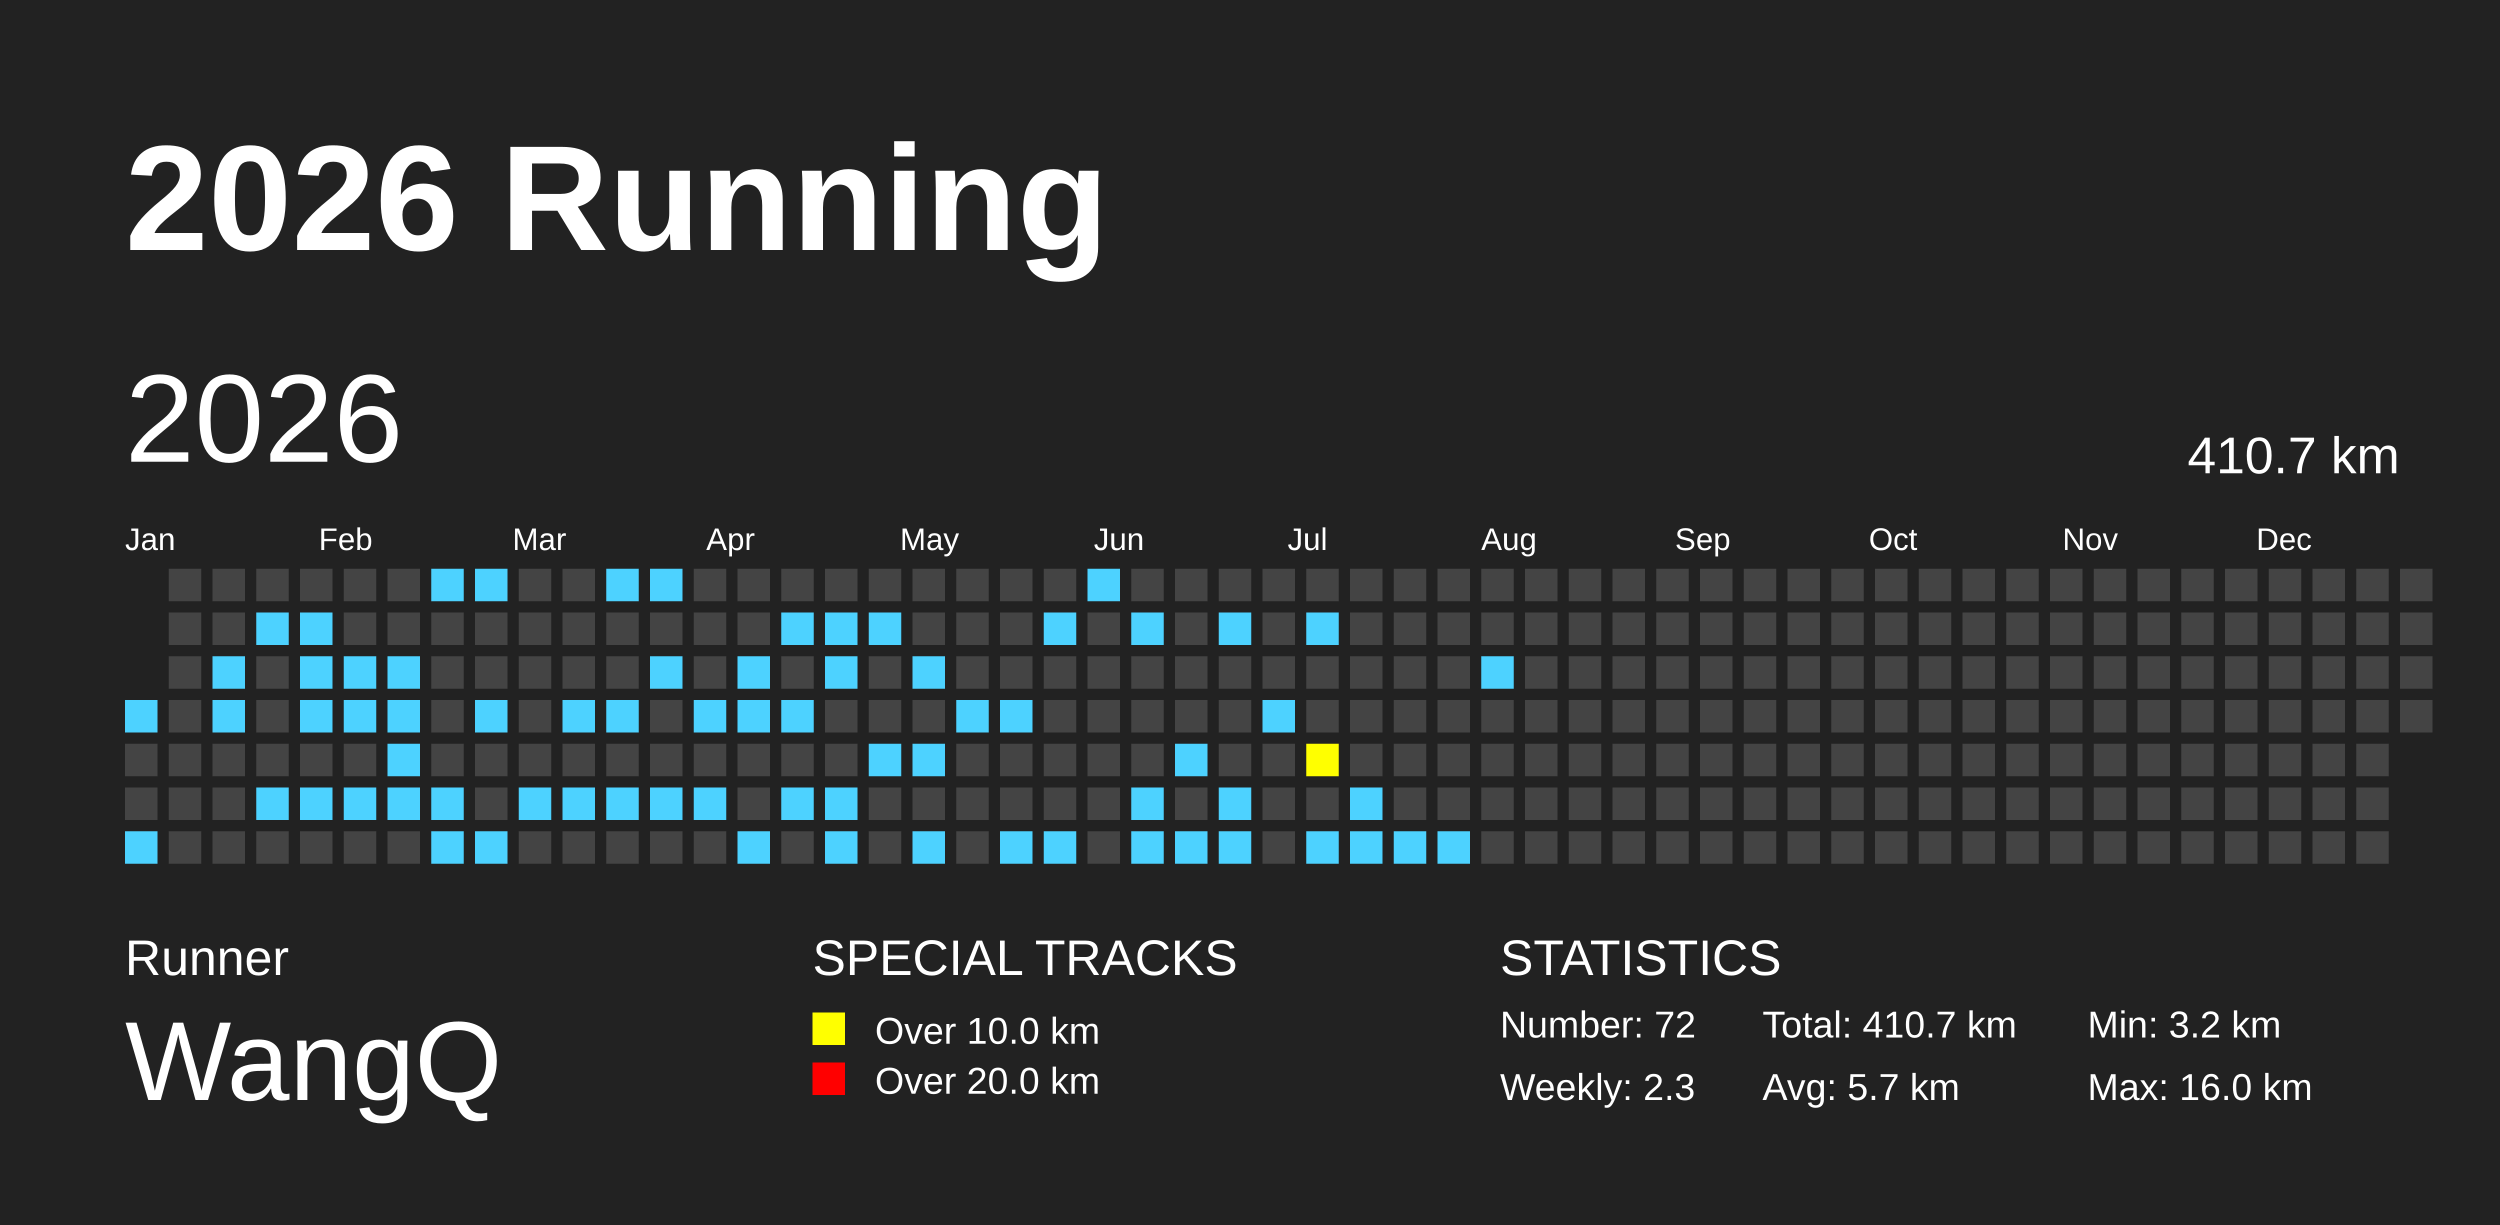
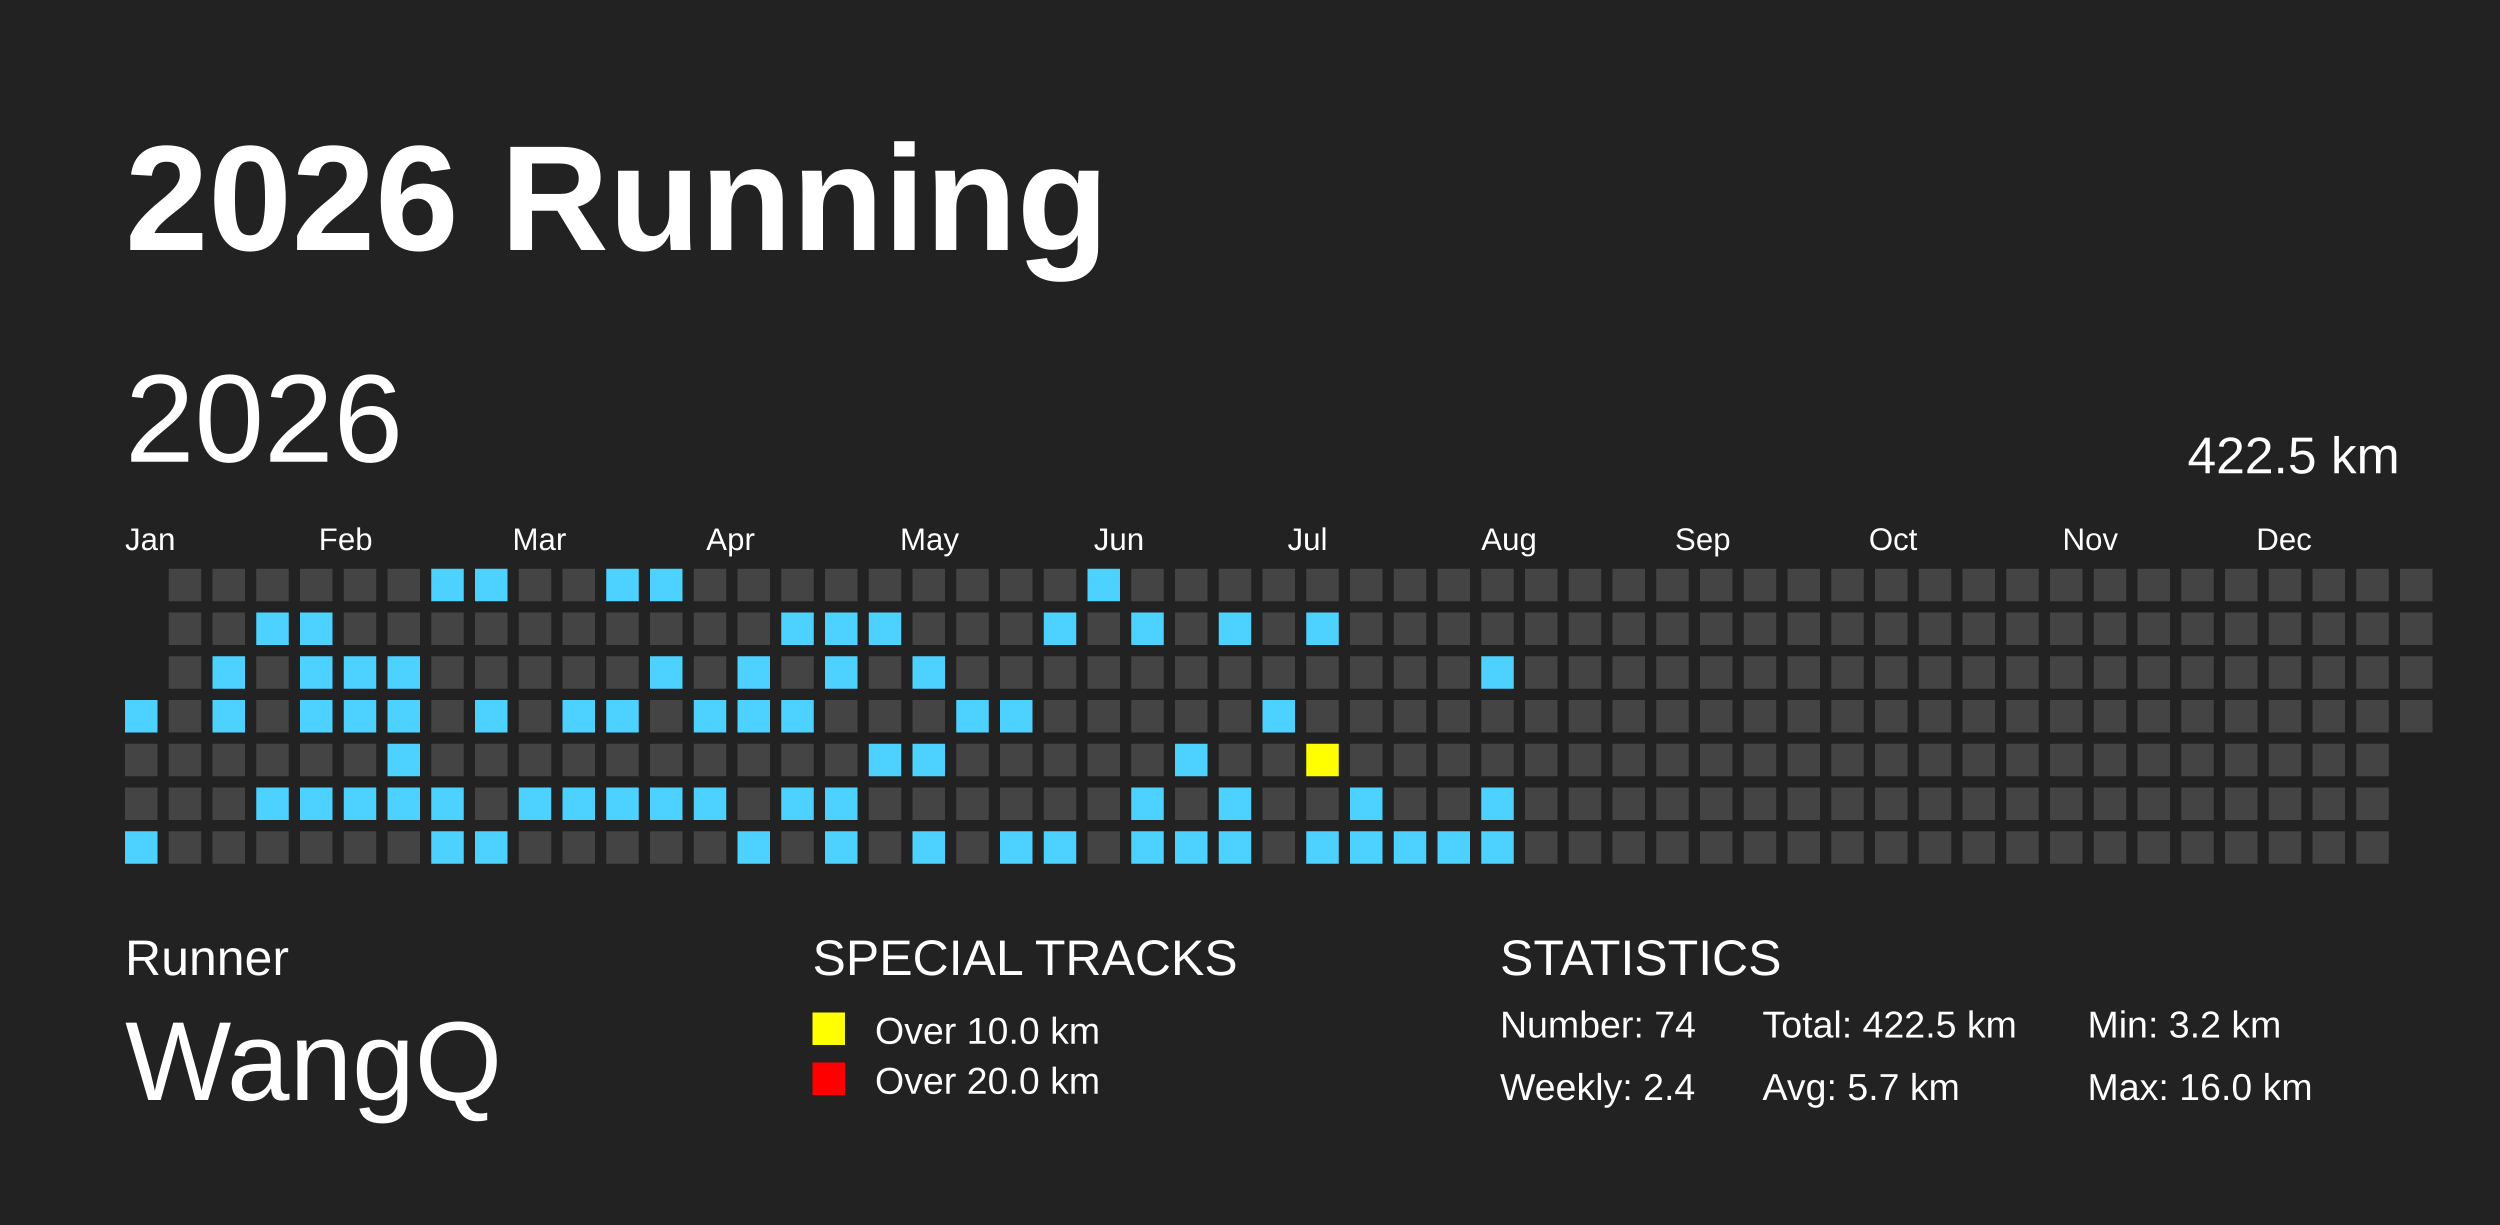
<svg xmlns="http://www.w3.org/2000/svg" baseProfile="full" height="98mm" version="1.1" viewBox="0,0,200,98" width="200mm">
  <defs />
  <rect fill="#222222" height="98" width="200" x="0" y="0" />
  <text fill="#FFFFFF" style="font-size:12px; font-family:Arial; font-weight:bold;" x="10" y="20">2026 Running</text>
  <text fill="#FFFFFF" style="font-size:4px; font-family:Arial" x="10" y="78">Runner</text>
  <text fill="#FFFFFF" style="font-size:9px; font-family:Arial" x="10" y="88">WangQ</text>
  <text fill="#FFFFFF" style="font-size:4px; font-family:Arial" x="65" y="78">SPECIAL TRACKS</text>
  <rect fill="yellow" height="2.6" width="2.6" x="65" y="81" />
  <text fill="#FFFFFF" style="font-size:3px; font-family:Arial" x="70" y="83.5">Over 10.0 km</text>
  <rect fill="red" height="2.6" width="2.6" x="65" y="85" />
  <text fill="#FFFFFF" style="font-size:3px; font-family:Arial" x="70" y="87.5">Over 20.0 km</text>
  <text fill="#FFFFFF" style="font-size:4px; font-family:Arial" x="120" y="78">STATISTICS</text>
-   <text fill="#FFFFFF" style="font-size:3px; font-family:Arial" x="120" y="83">Number: 72</text>
-   <text fill="#FFFFFF" style="font-size:3px; font-family:Arial" x="120" y="88">Weekly: 2.3</text>
-   <text fill="#FFFFFF" style="font-size:3px; font-family:Arial" x="141" y="83">Total: 410.7 km</text>
+   <text fill="#FFFFFF" style="font-size:3px; font-family:Arial" x="120" y="83">Number: 74</text>
+   <text fill="#FFFFFF" style="font-size:3px; font-family:Arial" x="120" y="88">Weekly: 2.4</text>
+   <text fill="#FFFFFF" style="font-size:3px; font-family:Arial" x="141" y="83">Total: 422.5 km</text>
  <text fill="#FFFFFF" style="font-size:3px; font-family:Arial" x="141" y="88">Avg: 5.7 km</text>
  <text fill="#FFFFFF" style="font-size:3px; font-family:Arial" x="167" y="83">Min: 3.2 km</text>
  <text fill="#FFFFFF" style="font-size:3px; font-family:Arial" x="167" y="88">Max: 16.0 km</text>
  <text dominant-baseline="hanging" fill="#FFFFFF" style="font-size:10.0px; font-family:Arial;" x="10" y="30">2026</text>
-   <text dominant-baseline="hanging" fill="#FFFFFF" style="font-size:4.125px; font-family:Arial;" x="175" y="35">410.7 km</text>
+   <text dominant-baseline="hanging" fill="#FFFFFF" style="font-size:4.125px; font-family:Arial;" x="175" y="35">422.5 km</text>
  <text fill="#FFFFFF" style="font-size:2.5px; font-family:Arial" x="10.0" y="44">Jan</text>
  <text fill="#FFFFFF" style="font-size:2.5px; font-family:Arial" x="25.5" y="44">Feb</text>
  <text fill="#FFFFFF" style="font-size:2.5px; font-family:Arial" x="41.0" y="44">Mar</text>
  <text fill="#FFFFFF" style="font-size:2.5px; font-family:Arial" x="56.5" y="44">Apr</text>
  <text fill="#FFFFFF" style="font-size:2.5px; font-family:Arial" x="72.0" y="44">May</text>
  <text fill="#FFFFFF" style="font-size:2.5px; font-family:Arial" x="87.5" y="44">Jun</text>
  <text fill="#FFFFFF" style="font-size:2.5px; font-family:Arial" x="103.0" y="44">Jul</text>
  <text fill="#FFFFFF" style="font-size:2.5px; font-family:Arial" x="118.5" y="44">Aug</text>
  <text fill="#FFFFFF" style="font-size:2.5px; font-family:Arial" x="134.0" y="44">Sep</text>
  <text fill="#FFFFFF" style="font-size:2.5px; font-family:Arial" x="149.5" y="44">Oct</text>
  <text fill="#FFFFFF" style="font-size:2.5px; font-family:Arial" x="165.0" y="44">Nov</text>
  <text fill="#FFFFFF" style="font-size:2.5px; font-family:Arial" x="180.5" y="44">Dec</text>
  <rect fill="#4DD2FF" height="2.6" width="2.6" x="10.0" y="56.0" />
  <rect fill="#444444" height="2.6" width="2.6" x="10.0" y="59.5" />
  <rect fill="#444444" height="2.6" width="2.6" x="10.0" y="63.0" />
  <rect fill="#4DD2FF" height="2.6" width="2.6" x="10.0" y="66.5" />
  <rect fill="#444444" height="2.6" width="2.6" x="13.5" y="45.5" />
  <rect fill="#444444" height="2.6" width="2.6" x="13.5" y="49.0" />
  <rect fill="#444444" height="2.6" width="2.6" x="13.5" y="52.5" />
  <rect fill="#444444" height="2.6" width="2.6" x="13.5" y="56.0" />
  <rect fill="#444444" height="2.6" width="2.6" x="13.5" y="59.5" />
  <rect fill="#444444" height="2.6" width="2.6" x="13.5" y="63.0" />
  <rect fill="#444444" height="2.6" width="2.6" x="13.5" y="66.5" />
  <rect fill="#444444" height="2.6" width="2.6" x="17.0" y="45.5" />
  <rect fill="#444444" height="2.6" width="2.6" x="17.0" y="49.0" />
  <rect fill="#4DD2FF" height="2.6" width="2.6" x="17.0" y="52.5" />
  <rect fill="#4DD2FF" height="2.6" width="2.6" x="17.0" y="56.0" />
  <rect fill="#444444" height="2.6" width="2.6" x="17.0" y="59.5" />
  <rect fill="#444444" height="2.6" width="2.6" x="17.0" y="63.0" />
  <rect fill="#444444" height="2.6" width="2.6" x="17.0" y="66.5" />
  <rect fill="#444444" height="2.6" width="2.6" x="20.5" y="45.5" />
  <rect fill="#4DD2FF" height="2.6" width="2.6" x="20.5" y="49.0" />
  <rect fill="#444444" height="2.6" width="2.6" x="20.5" y="52.5" />
  <rect fill="#444444" height="2.6" width="2.6" x="20.5" y="56.0" />
  <rect fill="#444444" height="2.6" width="2.6" x="20.5" y="59.5" />
  <rect fill="#4DD2FF" height="2.6" width="2.6" x="20.5" y="63.0" />
  <rect fill="#444444" height="2.6" width="2.6" x="20.5" y="66.5" />
  <rect fill="#444444" height="2.6" width="2.6" x="24.0" y="45.5" />
  <rect fill="#4DD2FF" height="2.6" width="2.6" x="24.0" y="49.0" />
  <rect fill="#4DD2FF" height="2.6" width="2.6" x="24.0" y="52.5" />
  <rect fill="#4DD2FF" height="2.6" width="2.6" x="24.0" y="56.0" />
  <rect fill="#444444" height="2.6" width="2.6" x="24.0" y="59.5" />
  <rect fill="#4DD2FF" height="2.6" width="2.6" x="24.0" y="63.0" />
  <rect fill="#444444" height="2.6" width="2.6" x="24.0" y="66.5" />
  <rect fill="#444444" height="2.6" width="2.6" x="27.5" y="45.5" />
  <rect fill="#444444" height="2.6" width="2.6" x="27.5" y="49.0" />
  <rect fill="#4DD2FF" height="2.6" width="2.6" x="27.5" y="52.5" />
  <rect fill="#4DD2FF" height="2.6" width="2.6" x="27.5" y="56.0" />
  <rect fill="#444444" height="2.6" width="2.6" x="27.5" y="59.5" />
  <rect fill="#4DD2FF" height="2.6" width="2.6" x="27.5" y="63.0" />
  <rect fill="#444444" height="2.6" width="2.6" x="27.5" y="66.5" />
  <rect fill="#444444" height="2.6" width="2.6" x="31.0" y="45.5" />
  <rect fill="#444444" height="2.6" width="2.6" x="31.0" y="49.0" />
  <rect fill="#4DD2FF" height="2.6" width="2.6" x="31.0" y="52.5" />
  <rect fill="#4DD2FF" height="2.6" width="2.6" x="31.0" y="56.0" />
  <rect fill="#4DD2FF" height="2.6" width="2.6" x="31.0" y="59.5" />
  <rect fill="#4DD2FF" height="2.6" width="2.6" x="31.0" y="63.0" />
  <rect fill="#444444" height="2.6" width="2.6" x="31.0" y="66.5" />
  <rect fill="#4DD2FF" height="2.6" width="2.6" x="34.5" y="45.5" />
  <rect fill="#444444" height="2.6" width="2.6" x="34.5" y="49.0" />
  <rect fill="#444444" height="2.6" width="2.6" x="34.5" y="52.5" />
  <rect fill="#444444" height="2.6" width="2.6" x="34.5" y="56.0" />
  <rect fill="#444444" height="2.6" width="2.6" x="34.5" y="59.5" />
  <rect fill="#4DD2FF" height="2.6" width="2.6" x="34.5" y="63.0" />
  <rect fill="#4DD2FF" height="2.6" width="2.6" x="34.5" y="66.5" />
  <rect fill="#4DD2FF" height="2.6" width="2.6" x="38.0" y="45.5" />
  <rect fill="#444444" height="2.6" width="2.6" x="38.0" y="49.0" />
  <rect fill="#444444" height="2.6" width="2.6" x="38.0" y="52.5" />
  <rect fill="#4DD2FF" height="2.6" width="2.6" x="38.0" y="56.0" />
  <rect fill="#444444" height="2.6" width="2.6" x="38.0" y="59.5" />
  <rect fill="#444444" height="2.6" width="2.6" x="38.0" y="63.0" />
  <rect fill="#4DD2FF" height="2.6" width="2.6" x="38.0" y="66.5" />
  <rect fill="#444444" height="2.6" width="2.6" x="41.5" y="45.5" />
  <rect fill="#444444" height="2.6" width="2.6" x="41.5" y="49.0" />
  <rect fill="#444444" height="2.6" width="2.6" x="41.5" y="52.5" />
  <rect fill="#444444" height="2.6" width="2.6" x="41.5" y="56.0" />
  <rect fill="#444444" height="2.6" width="2.6" x="41.5" y="59.5" />
  <rect fill="#4DD2FF" height="2.6" width="2.6" x="41.5" y="63.0" />
  <rect fill="#444444" height="2.6" width="2.6" x="41.5" y="66.5" />
  <rect fill="#444444" height="2.6" width="2.6" x="45.0" y="45.5" />
  <rect fill="#444444" height="2.6" width="2.6" x="45.0" y="49.0" />
  <rect fill="#444444" height="2.6" width="2.6" x="45.0" y="52.5" />
  <rect fill="#4DD2FF" height="2.6" width="2.6" x="45.0" y="56.0" />
  <rect fill="#444444" height="2.6" width="2.6" x="45.0" y="59.5" />
  <rect fill="#4DD2FF" height="2.6" width="2.6" x="45.0" y="63.0" />
  <rect fill="#444444" height="2.6" width="2.6" x="45.0" y="66.5" />
  <rect fill="#4DD2FF" height="2.6" width="2.6" x="48.5" y="45.5" />
  <rect fill="#444444" height="2.6" width="2.6" x="48.5" y="49.0" />
  <rect fill="#444444" height="2.6" width="2.6" x="48.5" y="52.5" />
  <rect fill="#4DD2FF" height="2.6" width="2.6" x="48.5" y="56.0" />
  <rect fill="#444444" height="2.6" width="2.6" x="48.5" y="59.5" />
  <rect fill="#4DD2FF" height="2.6" width="2.6" x="48.5" y="63.0" />
  <rect fill="#444444" height="2.6" width="2.6" x="48.5" y="66.5" />
  <rect fill="#4DD2FF" height="2.6" width="2.6" x="52.0" y="45.5" />
  <rect fill="#444444" height="2.6" width="2.6" x="52.0" y="49.0" />
  <rect fill="#4DD2FF" height="2.6" width="2.6" x="52.0" y="52.5" />
  <rect fill="#444444" height="2.6" width="2.6" x="52.0" y="56.0" />
  <rect fill="#444444" height="2.6" width="2.6" x="52.0" y="59.5" />
  <rect fill="#4DD2FF" height="2.6" width="2.6" x="52.0" y="63.0" />
  <rect fill="#444444" height="2.6" width="2.6" x="52.0" y="66.5" />
  <rect fill="#444444" height="2.6" width="2.6" x="55.5" y="45.5" />
  <rect fill="#444444" height="2.6" width="2.6" x="55.5" y="49.0" />
  <rect fill="#444444" height="2.6" width="2.6" x="55.5" y="52.5" />
  <rect fill="#4DD2FF" height="2.6" width="2.6" x="55.5" y="56.0" />
  <rect fill="#444444" height="2.6" width="2.6" x="55.5" y="59.5" />
  <rect fill="#4DD2FF" height="2.6" width="2.6" x="55.5" y="63.0" />
  <rect fill="#444444" height="2.6" width="2.6" x="55.5" y="66.5" />
  <rect fill="#444444" height="2.6" width="2.6" x="59.0" y="45.5" />
  <rect fill="#444444" height="2.6" width="2.6" x="59.0" y="49.0" />
  <rect fill="#4DD2FF" height="2.6" width="2.6" x="59.0" y="52.5" />
  <rect fill="#4DD2FF" height="2.6" width="2.6" x="59.0" y="56.0" />
  <rect fill="#444444" height="2.6" width="2.6" x="59.0" y="59.5" />
  <rect fill="#444444" height="2.6" width="2.6" x="59.0" y="63.0" />
  <rect fill="#4DD2FF" height="2.6" width="2.6" x="59.0" y="66.5" />
  <rect fill="#444444" height="2.6" width="2.6" x="62.5" y="45.5" />
  <rect fill="#4DD2FF" height="2.6" width="2.6" x="62.5" y="49.0" />
  <rect fill="#444444" height="2.6" width="2.6" x="62.5" y="52.5" />
  <rect fill="#4DD2FF" height="2.6" width="2.6" x="62.5" y="56.0" />
  <rect fill="#444444" height="2.6" width="2.6" x="62.5" y="59.5" />
  <rect fill="#4DD2FF" height="2.6" width="2.6" x="62.5" y="63.0" />
  <rect fill="#444444" height="2.6" width="2.6" x="62.5" y="66.5" />
  <rect fill="#444444" height="2.6" width="2.6" x="66.0" y="45.5" />
  <rect fill="#4DD2FF" height="2.6" width="2.6" x="66.0" y="49.0" />
  <rect fill="#4DD2FF" height="2.6" width="2.6" x="66.0" y="52.5" />
  <rect fill="#444444" height="2.6" width="2.6" x="66.0" y="56.0" />
  <rect fill="#444444" height="2.6" width="2.6" x="66.0" y="59.5" />
  <rect fill="#4DD2FF" height="2.6" width="2.6" x="66.0" y="63.0" />
  <rect fill="#4DD2FF" height="2.6" width="2.6" x="66.0" y="66.5" />
  <rect fill="#444444" height="2.6" width="2.6" x="69.5" y="45.5" />
  <rect fill="#4DD2FF" height="2.6" width="2.6" x="69.5" y="49.0" />
  <rect fill="#444444" height="2.6" width="2.6" x="69.5" y="52.5" />
  <rect fill="#444444" height="2.6" width="2.6" x="69.5" y="56.0" />
  <rect fill="#4DD2FF" height="2.6" width="2.6" x="69.5" y="59.5" />
  <rect fill="#444444" height="2.6" width="2.6" x="69.5" y="63.0" />
  <rect fill="#444444" height="2.6" width="2.6" x="69.5" y="66.5" />
  <rect fill="#444444" height="2.6" width="2.6" x="73.0" y="45.5" />
  <rect fill="#444444" height="2.6" width="2.6" x="73.0" y="49.0" />
  <rect fill="#4DD2FF" height="2.6" width="2.6" x="73.0" y="52.5" />
  <rect fill="#444444" height="2.6" width="2.6" x="73.0" y="56.0" />
  <rect fill="#4DD2FF" height="2.6" width="2.6" x="73.0" y="59.5" />
  <rect fill="#444444" height="2.6" width="2.6" x="73.0" y="63.0" />
  <rect fill="#4DD2FF" height="2.6" width="2.6" x="73.0" y="66.5" />
  <rect fill="#444444" height="2.6" width="2.6" x="76.5" y="45.5" />
  <rect fill="#444444" height="2.6" width="2.6" x="76.5" y="49.0" />
  <rect fill="#444444" height="2.6" width="2.6" x="76.5" y="52.5" />
  <rect fill="#4DD2FF" height="2.6" width="2.6" x="76.5" y="56.0" />
  <rect fill="#444444" height="2.6" width="2.6" x="76.5" y="59.5" />
  <rect fill="#444444" height="2.6" width="2.6" x="76.5" y="63.0" />
  <rect fill="#444444" height="2.6" width="2.6" x="76.5" y="66.5" />
  <rect fill="#444444" height="2.6" width="2.6" x="80.0" y="45.5" />
  <rect fill="#444444" height="2.6" width="2.6" x="80.0" y="49.0" />
  <rect fill="#444444" height="2.6" width="2.6" x="80.0" y="52.5" />
  <rect fill="#4DD2FF" height="2.6" width="2.6" x="80.0" y="56.0" />
  <rect fill="#444444" height="2.6" width="2.6" x="80.0" y="59.5" />
  <rect fill="#444444" height="2.6" width="2.6" x="80.0" y="63.0" />
  <rect fill="#4DD2FF" height="2.6" width="2.6" x="80.0" y="66.5" />
  <rect fill="#444444" height="2.6" width="2.6" x="83.5" y="45.5" />
  <rect fill="#4DD2FF" height="2.6" width="2.6" x="83.5" y="49.0" />
  <rect fill="#444444" height="2.6" width="2.6" x="83.5" y="52.5" />
  <rect fill="#444444" height="2.6" width="2.6" x="83.5" y="56.0" />
  <rect fill="#444444" height="2.6" width="2.6" x="83.5" y="59.5" />
  <rect fill="#444444" height="2.6" width="2.6" x="83.5" y="63.0" />
  <rect fill="#4DD2FF" height="2.6" width="2.6" x="83.5" y="66.5" />
  <rect fill="#4DD2FF" height="2.6" width="2.6" x="87.0" y="45.5" />
  <rect fill="#444444" height="2.6" width="2.6" x="87.0" y="49.0" />
  <rect fill="#444444" height="2.6" width="2.6" x="87.0" y="52.5" />
  <rect fill="#444444" height="2.6" width="2.6" x="87.0" y="56.0" />
  <rect fill="#444444" height="2.6" width="2.6" x="87.0" y="59.5" />
  <rect fill="#444444" height="2.6" width="2.6" x="87.0" y="63.0" />
  <rect fill="#444444" height="2.6" width="2.6" x="87.0" y="66.5" />
  <rect fill="#444444" height="2.6" width="2.6" x="90.5" y="45.5" />
  <rect fill="#4DD2FF" height="2.6" width="2.6" x="90.5" y="49.0" />
  <rect fill="#444444" height="2.6" width="2.6" x="90.5" y="52.5" />
  <rect fill="#444444" height="2.6" width="2.6" x="90.5" y="56.0" />
  <rect fill="#444444" height="2.6" width="2.6" x="90.5" y="59.5" />
  <rect fill="#4DD2FF" height="2.6" width="2.6" x="90.5" y="63.0" />
  <rect fill="#4DD2FF" height="2.6" width="2.6" x="90.5" y="66.5" />
  <rect fill="#444444" height="2.6" width="2.6" x="94.0" y="45.5" />
  <rect fill="#444444" height="2.6" width="2.6" x="94.0" y="49.0" />
  <rect fill="#444444" height="2.6" width="2.6" x="94.0" y="52.5" />
  <rect fill="#444444" height="2.6" width="2.6" x="94.0" y="56.0" />
  <rect fill="#4DD2FF" height="2.6" width="2.6" x="94.0" y="59.5" />
  <rect fill="#444444" height="2.6" width="2.6" x="94.0" y="63.0" />
  <rect fill="#4DD2FF" height="2.6" width="2.6" x="94.0" y="66.5" />
  <rect fill="#444444" height="2.6" width="2.6" x="97.5" y="45.5" />
  <rect fill="#4DD2FF" height="2.6" width="2.6" x="97.5" y="49.0" />
  <rect fill="#444444" height="2.6" width="2.6" x="97.5" y="52.5" />
  <rect fill="#444444" height="2.6" width="2.6" x="97.5" y="56.0" />
  <rect fill="#444444" height="2.6" width="2.6" x="97.5" y="59.5" />
  <rect fill="#4DD2FF" height="2.6" width="2.6" x="97.5" y="63.0" />
  <rect fill="#4DD2FF" height="2.6" width="2.6" x="97.5" y="66.5" />
  <rect fill="#444444" height="2.6" width="2.6" x="101.0" y="45.5" />
  <rect fill="#444444" height="2.6" width="2.6" x="101.0" y="49.0" />
  <rect fill="#444444" height="2.6" width="2.6" x="101.0" y="52.5" />
  <rect fill="#4DD2FF" height="2.6" width="2.6" x="101.0" y="56.0" />
  <rect fill="#444444" height="2.6" width="2.6" x="101.0" y="59.5" />
  <rect fill="#444444" height="2.6" width="2.6" x="101.0" y="63.0" />
  <rect fill="#444444" height="2.6" width="2.6" x="101.0" y="66.5" />
  <rect fill="#444444" height="2.6" width="2.6" x="104.5" y="45.5" />
  <rect fill="#4DD2FF" height="2.6" width="2.6" x="104.5" y="49.0" />
  <rect fill="#444444" height="2.6" width="2.6" x="104.5" y="52.5" />
  <rect fill="#444444" height="2.6" width="2.6" x="104.5" y="56.0" />
  <rect fill="yellow" height="2.6" width="2.6" x="104.5" y="59.5" />
  <rect fill="#444444" height="2.6" width="2.6" x="104.5" y="63.0" />
  <rect fill="#4DD2FF" height="2.6" width="2.6" x="104.5" y="66.5" />
  <rect fill="#444444" height="2.6" width="2.6" x="108.0" y="45.5" />
  <rect fill="#444444" height="2.6" width="2.6" x="108.0" y="49.0" />
  <rect fill="#444444" height="2.6" width="2.6" x="108.0" y="52.5" />
  <rect fill="#444444" height="2.6" width="2.6" x="108.0" y="56.0" />
  <rect fill="#444444" height="2.6" width="2.6" x="108.0" y="59.5" />
  <rect fill="#4DD2FF" height="2.6" width="2.6" x="108.0" y="63.0" />
  <rect fill="#4DD2FF" height="2.6" width="2.6" x="108.0" y="66.5" />
  <rect fill="#444444" height="2.6" width="2.6" x="111.5" y="45.5" />
  <rect fill="#444444" height="2.6" width="2.6" x="111.5" y="49.0" />
  <rect fill="#444444" height="2.6" width="2.6" x="111.5" y="52.5" />
  <rect fill="#444444" height="2.6" width="2.6" x="111.5" y="56.0" />
  <rect fill="#444444" height="2.6" width="2.6" x="111.5" y="59.5" />
  <rect fill="#444444" height="2.6" width="2.6" x="111.5" y="63.0" />
  <rect fill="#4DD2FF" height="2.6" width="2.6" x="111.5" y="66.5" />
  <rect fill="#444444" height="2.6" width="2.6" x="115.0" y="45.5" />
  <rect fill="#444444" height="2.6" width="2.6" x="115.0" y="49.0" />
  <rect fill="#444444" height="2.6" width="2.6" x="115.0" y="52.5" />
  <rect fill="#444444" height="2.6" width="2.6" x="115.0" y="56.0" />
  <rect fill="#444444" height="2.6" width="2.6" x="115.0" y="59.5" />
  <rect fill="#444444" height="2.6" width="2.6" x="115.0" y="63.0" />
  <rect fill="#4DD2FF" height="2.6" width="2.6" x="115.0" y="66.5" />
  <rect fill="#444444" height="2.6" width="2.6" x="118.5" y="45.5" />
  <rect fill="#444444" height="2.6" width="2.6" x="118.5" y="49.0" />
  <rect fill="#4DD2FF" height="2.6" width="2.6" x="118.5" y="52.5" />
  <rect fill="#444444" height="2.6" width="2.6" x="118.5" y="56.0" />
  <rect fill="#444444" height="2.6" width="2.6" x="118.5" y="59.5" />
-   <rect fill="#444444" height="2.6" width="2.6" x="118.5" y="63.0" />
-   <rect fill="#444444" height="2.6" width="2.6" x="118.5" y="66.5" />
+   <rect fill="#4DD2FF" height="2.6" width="2.6" x="118.5" y="63.0" />
+   <rect fill="#4DD2FF" height="2.6" width="2.6" x="118.5" y="66.5" />
  <rect fill="#444444" height="2.6" width="2.6" x="122.0" y="45.5" />
  <rect fill="#444444" height="2.6" width="2.6" x="122.0" y="49.0" />
  <rect fill="#444444" height="2.6" width="2.6" x="122.0" y="52.5" />
  <rect fill="#444444" height="2.6" width="2.6" x="122.0" y="56.0" />
  <rect fill="#444444" height="2.6" width="2.6" x="122.0" y="59.5" />
  <rect fill="#444444" height="2.6" width="2.6" x="122.0" y="63.0" />
  <rect fill="#444444" height="2.6" width="2.6" x="122.0" y="66.5" />
  <rect fill="#444444" height="2.6" width="2.6" x="125.5" y="45.5" />
  <rect fill="#444444" height="2.6" width="2.6" x="125.5" y="49.0" />
  <rect fill="#444444" height="2.6" width="2.6" x="125.5" y="52.5" />
  <rect fill="#444444" height="2.6" width="2.6" x="125.5" y="56.0" />
  <rect fill="#444444" height="2.6" width="2.6" x="125.5" y="59.5" />
  <rect fill="#444444" height="2.6" width="2.6" x="125.5" y="63.0" />
  <rect fill="#444444" height="2.6" width="2.6" x="125.5" y="66.5" />
  <rect fill="#444444" height="2.6" width="2.6" x="129.0" y="45.5" />
  <rect fill="#444444" height="2.6" width="2.6" x="129.0" y="49.0" />
  <rect fill="#444444" height="2.6" width="2.6" x="129.0" y="52.5" />
  <rect fill="#444444" height="2.6" width="2.6" x="129.0" y="56.0" />
  <rect fill="#444444" height="2.6" width="2.6" x="129.0" y="59.5" />
  <rect fill="#444444" height="2.6" width="2.6" x="129.0" y="63.0" />
  <rect fill="#444444" height="2.6" width="2.6" x="129.0" y="66.5" />
  <rect fill="#444444" height="2.6" width="2.6" x="132.5" y="45.5" />
  <rect fill="#444444" height="2.6" width="2.6" x="132.5" y="49.0" />
  <rect fill="#444444" height="2.6" width="2.6" x="132.5" y="52.5" />
  <rect fill="#444444" height="2.6" width="2.6" x="132.5" y="56.0" />
  <rect fill="#444444" height="2.6" width="2.6" x="132.5" y="59.5" />
  <rect fill="#444444" height="2.6" width="2.6" x="132.5" y="63.0" />
  <rect fill="#444444" height="2.6" width="2.6" x="132.5" y="66.5" />
  <rect fill="#444444" height="2.6" width="2.6" x="136.0" y="45.5" />
  <rect fill="#444444" height="2.6" width="2.6" x="136.0" y="49.0" />
  <rect fill="#444444" height="2.6" width="2.6" x="136.0" y="52.5" />
  <rect fill="#444444" height="2.6" width="2.6" x="136.0" y="56.0" />
  <rect fill="#444444" height="2.6" width="2.6" x="136.0" y="59.5" />
  <rect fill="#444444" height="2.6" width="2.6" x="136.0" y="63.0" />
  <rect fill="#444444" height="2.6" width="2.6" x="136.0" y="66.5" />
  <rect fill="#444444" height="2.6" width="2.6" x="139.5" y="45.5" />
  <rect fill="#444444" height="2.6" width="2.6" x="139.5" y="49.0" />
  <rect fill="#444444" height="2.6" width="2.6" x="139.5" y="52.5" />
  <rect fill="#444444" height="2.6" width="2.6" x="139.5" y="56.0" />
  <rect fill="#444444" height="2.6" width="2.6" x="139.5" y="59.5" />
  <rect fill="#444444" height="2.6" width="2.6" x="139.5" y="63.0" />
  <rect fill="#444444" height="2.6" width="2.6" x="139.5" y="66.5" />
  <rect fill="#444444" height="2.6" width="2.6" x="143.0" y="45.5" />
  <rect fill="#444444" height="2.6" width="2.6" x="143.0" y="49.0" />
  <rect fill="#444444" height="2.6" width="2.6" x="143.0" y="52.5" />
  <rect fill="#444444" height="2.6" width="2.6" x="143.0" y="56.0" />
  <rect fill="#444444" height="2.6" width="2.6" x="143.0" y="59.5" />
  <rect fill="#444444" height="2.6" width="2.6" x="143.0" y="63.0" />
  <rect fill="#444444" height="2.6" width="2.6" x="143.0" y="66.5" />
  <rect fill="#444444" height="2.6" width="2.6" x="146.5" y="45.5" />
  <rect fill="#444444" height="2.6" width="2.6" x="146.5" y="49.0" />
  <rect fill="#444444" height="2.6" width="2.6" x="146.5" y="52.5" />
  <rect fill="#444444" height="2.6" width="2.6" x="146.5" y="56.0" />
  <rect fill="#444444" height="2.6" width="2.6" x="146.5" y="59.5" />
  <rect fill="#444444" height="2.6" width="2.6" x="146.5" y="63.0" />
  <rect fill="#444444" height="2.6" width="2.6" x="146.5" y="66.5" />
  <rect fill="#444444" height="2.6" width="2.6" x="150.0" y="45.5" />
  <rect fill="#444444" height="2.6" width="2.6" x="150.0" y="49.0" />
  <rect fill="#444444" height="2.6" width="2.6" x="150.0" y="52.5" />
  <rect fill="#444444" height="2.6" width="2.6" x="150.0" y="56.0" />
  <rect fill="#444444" height="2.6" width="2.6" x="150.0" y="59.5" />
  <rect fill="#444444" height="2.6" width="2.6" x="150.0" y="63.0" />
  <rect fill="#444444" height="2.6" width="2.6" x="150.0" y="66.5" />
  <rect fill="#444444" height="2.6" width="2.6" x="153.5" y="45.5" />
  <rect fill="#444444" height="2.6" width="2.6" x="153.5" y="49.0" />
  <rect fill="#444444" height="2.6" width="2.6" x="153.5" y="52.5" />
  <rect fill="#444444" height="2.6" width="2.6" x="153.5" y="56.0" />
  <rect fill="#444444" height="2.6" width="2.6" x="153.5" y="59.5" />
  <rect fill="#444444" height="2.6" width="2.6" x="153.5" y="63.0" />
  <rect fill="#444444" height="2.6" width="2.6" x="153.5" y="66.5" />
  <rect fill="#444444" height="2.6" width="2.6" x="157.0" y="45.5" />
  <rect fill="#444444" height="2.6" width="2.6" x="157.0" y="49.0" />
  <rect fill="#444444" height="2.6" width="2.6" x="157.0" y="52.5" />
  <rect fill="#444444" height="2.6" width="2.6" x="157.0" y="56.0" />
  <rect fill="#444444" height="2.6" width="2.6" x="157.0" y="59.5" />
  <rect fill="#444444" height="2.6" width="2.6" x="157.0" y="63.0" />
  <rect fill="#444444" height="2.6" width="2.6" x="157.0" y="66.5" />
  <rect fill="#444444" height="2.6" width="2.6" x="160.5" y="45.5" />
  <rect fill="#444444" height="2.6" width="2.6" x="160.5" y="49.0" />
  <rect fill="#444444" height="2.6" width="2.6" x="160.5" y="52.5" />
  <rect fill="#444444" height="2.6" width="2.6" x="160.5" y="56.0" />
  <rect fill="#444444" height="2.6" width="2.6" x="160.5" y="59.5" />
  <rect fill="#444444" height="2.6" width="2.6" x="160.5" y="63.0" />
  <rect fill="#444444" height="2.6" width="2.6" x="160.5" y="66.5" />
  <rect fill="#444444" height="2.6" width="2.6" x="164.0" y="45.5" />
  <rect fill="#444444" height="2.6" width="2.6" x="164.0" y="49.0" />
  <rect fill="#444444" height="2.6" width="2.6" x="164.0" y="52.5" />
  <rect fill="#444444" height="2.6" width="2.6" x="164.0" y="56.0" />
  <rect fill="#444444" height="2.6" width="2.6" x="164.0" y="59.5" />
  <rect fill="#444444" height="2.6" width="2.6" x="164.0" y="63.0" />
  <rect fill="#444444" height="2.6" width="2.6" x="164.0" y="66.5" />
  <rect fill="#444444" height="2.6" width="2.6" x="167.5" y="45.5" />
  <rect fill="#444444" height="2.6" width="2.6" x="167.5" y="49.0" />
  <rect fill="#444444" height="2.6" width="2.6" x="167.5" y="52.5" />
  <rect fill="#444444" height="2.6" width="2.6" x="167.5" y="56.0" />
  <rect fill="#444444" height="2.6" width="2.6" x="167.5" y="59.5" />
  <rect fill="#444444" height="2.6" width="2.6" x="167.5" y="63.0" />
  <rect fill="#444444" height="2.6" width="2.6" x="167.5" y="66.5" />
  <rect fill="#444444" height="2.6" width="2.6" x="171.0" y="45.5" />
  <rect fill="#444444" height="2.6" width="2.6" x="171.0" y="49.0" />
  <rect fill="#444444" height="2.6" width="2.6" x="171.0" y="52.5" />
  <rect fill="#444444" height="2.6" width="2.6" x="171.0" y="56.0" />
  <rect fill="#444444" height="2.6" width="2.6" x="171.0" y="59.5" />
  <rect fill="#444444" height="2.6" width="2.6" x="171.0" y="63.0" />
  <rect fill="#444444" height="2.6" width="2.6" x="171.0" y="66.5" />
  <rect fill="#444444" height="2.6" width="2.6" x="174.5" y="45.5" />
  <rect fill="#444444" height="2.6" width="2.6" x="174.5" y="49.0" />
  <rect fill="#444444" height="2.6" width="2.6" x="174.5" y="52.5" />
  <rect fill="#444444" height="2.6" width="2.6" x="174.5" y="56.0" />
  <rect fill="#444444" height="2.6" width="2.6" x="174.5" y="59.5" />
  <rect fill="#444444" height="2.6" width="2.6" x="174.5" y="63.0" />
  <rect fill="#444444" height="2.6" width="2.6" x="174.5" y="66.5" />
  <rect fill="#444444" height="2.6" width="2.6" x="178.0" y="45.5" />
  <rect fill="#444444" height="2.6" width="2.6" x="178.0" y="49.0" />
  <rect fill="#444444" height="2.6" width="2.6" x="178.0" y="52.5" />
  <rect fill="#444444" height="2.6" width="2.6" x="178.0" y="56.0" />
  <rect fill="#444444" height="2.6" width="2.6" x="178.0" y="59.5" />
  <rect fill="#444444" height="2.6" width="2.6" x="178.0" y="63.0" />
  <rect fill="#444444" height="2.6" width="2.6" x="178.0" y="66.5" />
  <rect fill="#444444" height="2.6" width="2.6" x="181.5" y="45.5" />
  <rect fill="#444444" height="2.6" width="2.6" x="181.5" y="49.0" />
  <rect fill="#444444" height="2.6" width="2.6" x="181.5" y="52.5" />
  <rect fill="#444444" height="2.6" width="2.6" x="181.5" y="56.0" />
  <rect fill="#444444" height="2.6" width="2.6" x="181.5" y="59.5" />
  <rect fill="#444444" height="2.6" width="2.6" x="181.5" y="63.0" />
  <rect fill="#444444" height="2.6" width="2.6" x="181.5" y="66.5" />
  <rect fill="#444444" height="2.6" width="2.6" x="185.0" y="45.5" />
  <rect fill="#444444" height="2.6" width="2.6" x="185.0" y="49.0" />
  <rect fill="#444444" height="2.6" width="2.6" x="185.0" y="52.5" />
  <rect fill="#444444" height="2.6" width="2.6" x="185.0" y="56.0" />
  <rect fill="#444444" height="2.6" width="2.6" x="185.0" y="59.5" />
  <rect fill="#444444" height="2.6" width="2.6" x="185.0" y="63.0" />
  <rect fill="#444444" height="2.6" width="2.6" x="185.0" y="66.5" />
  <rect fill="#444444" height="2.6" width="2.6" x="188.5" y="45.5" />
  <rect fill="#444444" height="2.6" width="2.6" x="188.5" y="49.0" />
  <rect fill="#444444" height="2.6" width="2.6" x="188.5" y="52.5" />
  <rect fill="#444444" height="2.6" width="2.6" x="188.5" y="56.0" />
  <rect fill="#444444" height="2.6" width="2.6" x="188.5" y="59.5" />
  <rect fill="#444444" height="2.6" width="2.6" x="188.5" y="63.0" />
  <rect fill="#444444" height="2.6" width="2.6" x="188.5" y="66.5" />
  <rect fill="#444444" height="2.6" width="2.6" x="192.0" y="45.5" />
  <rect fill="#444444" height="2.6" width="2.6" x="192.0" y="49.0" />
  <rect fill="#444444" height="2.6" width="2.6" x="192.0" y="52.5" />
  <rect fill="#444444" height="2.6" width="2.6" x="192.0" y="56.0" />
</svg>
